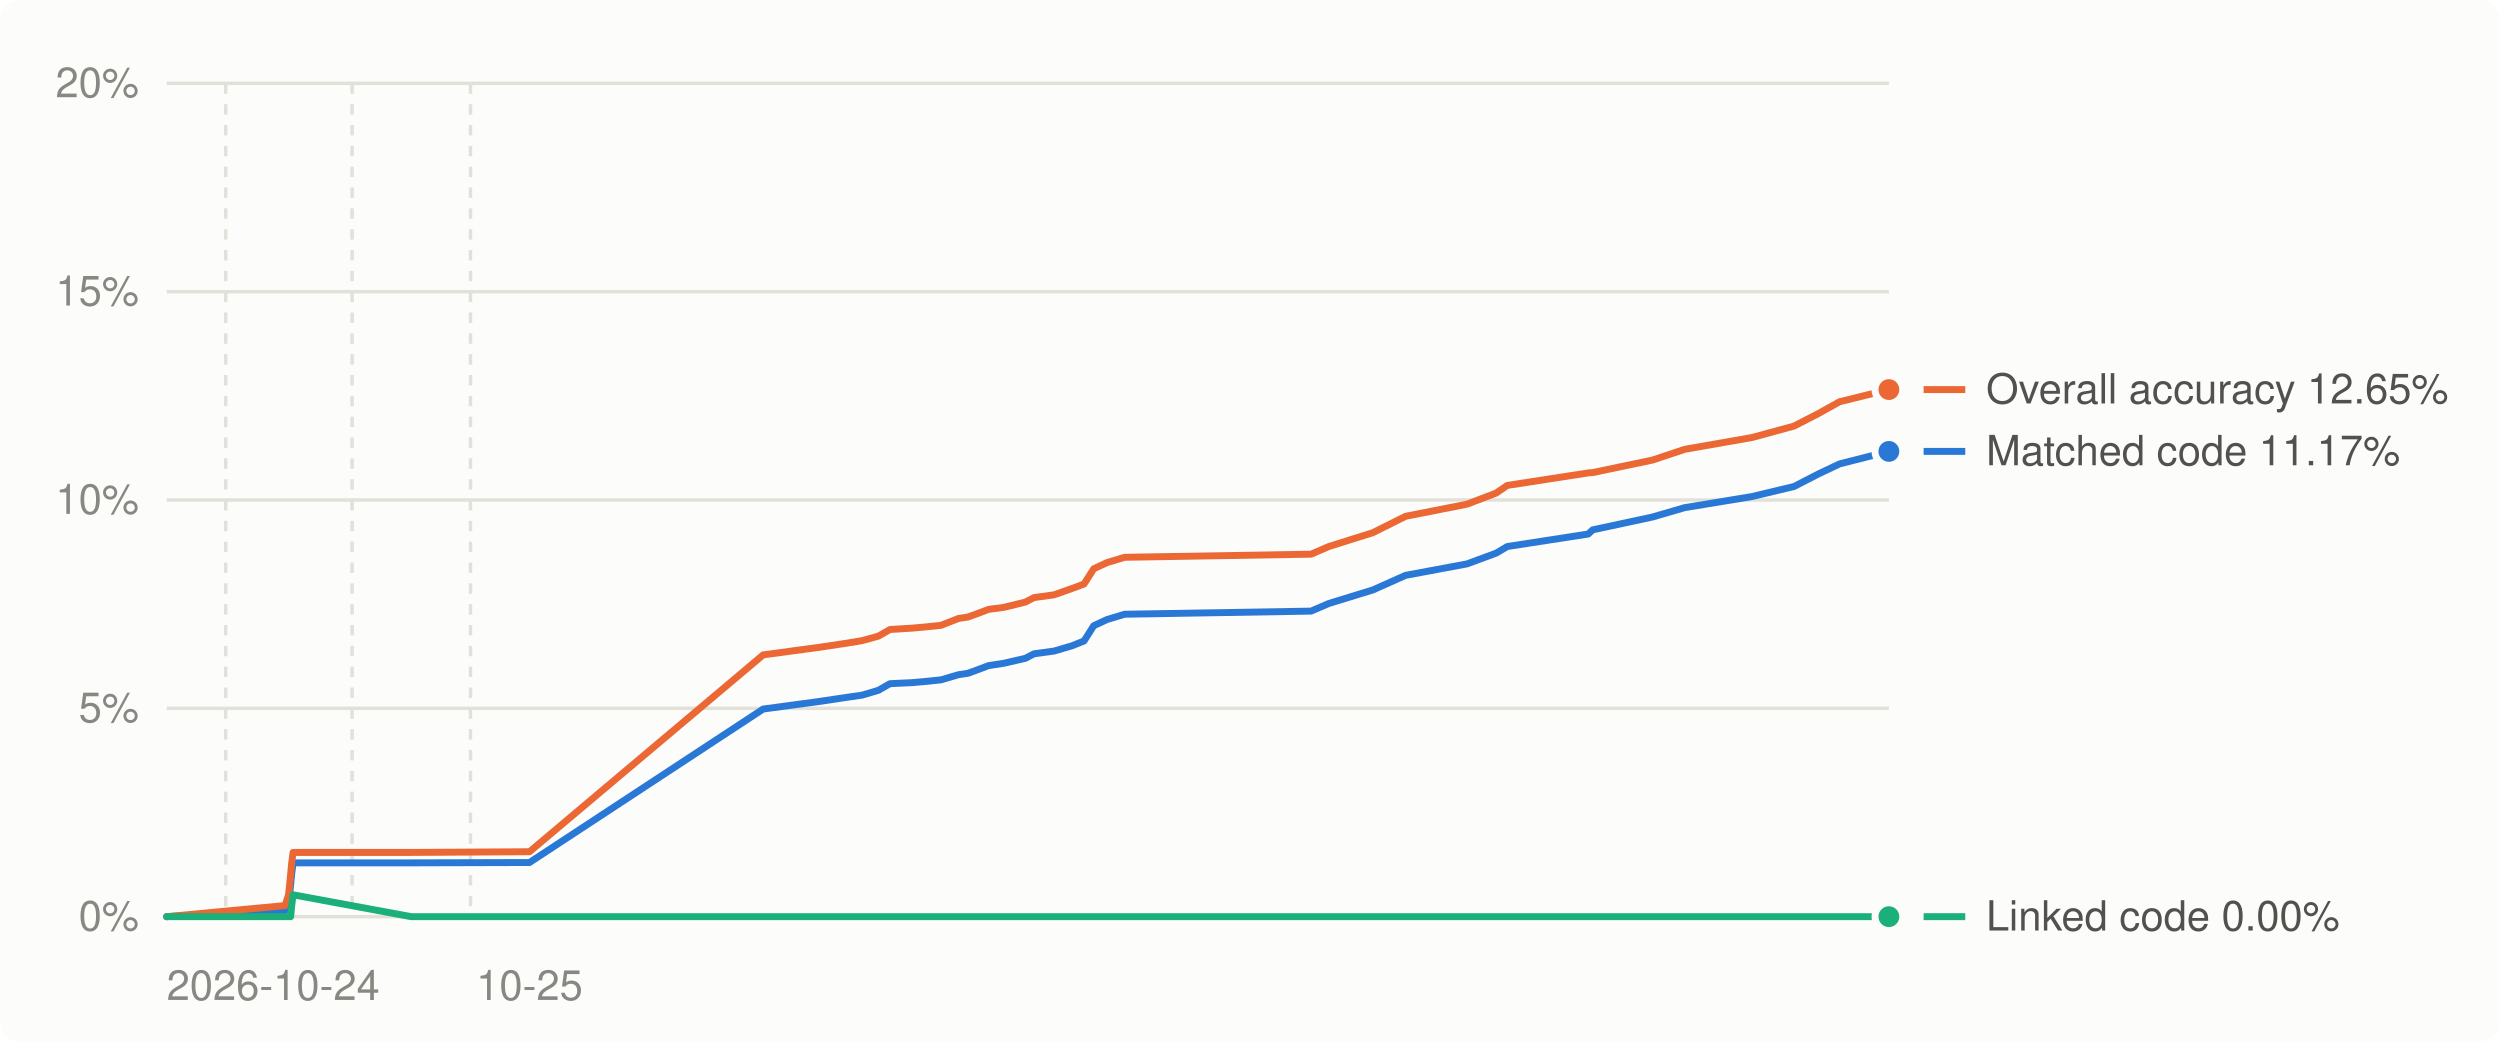
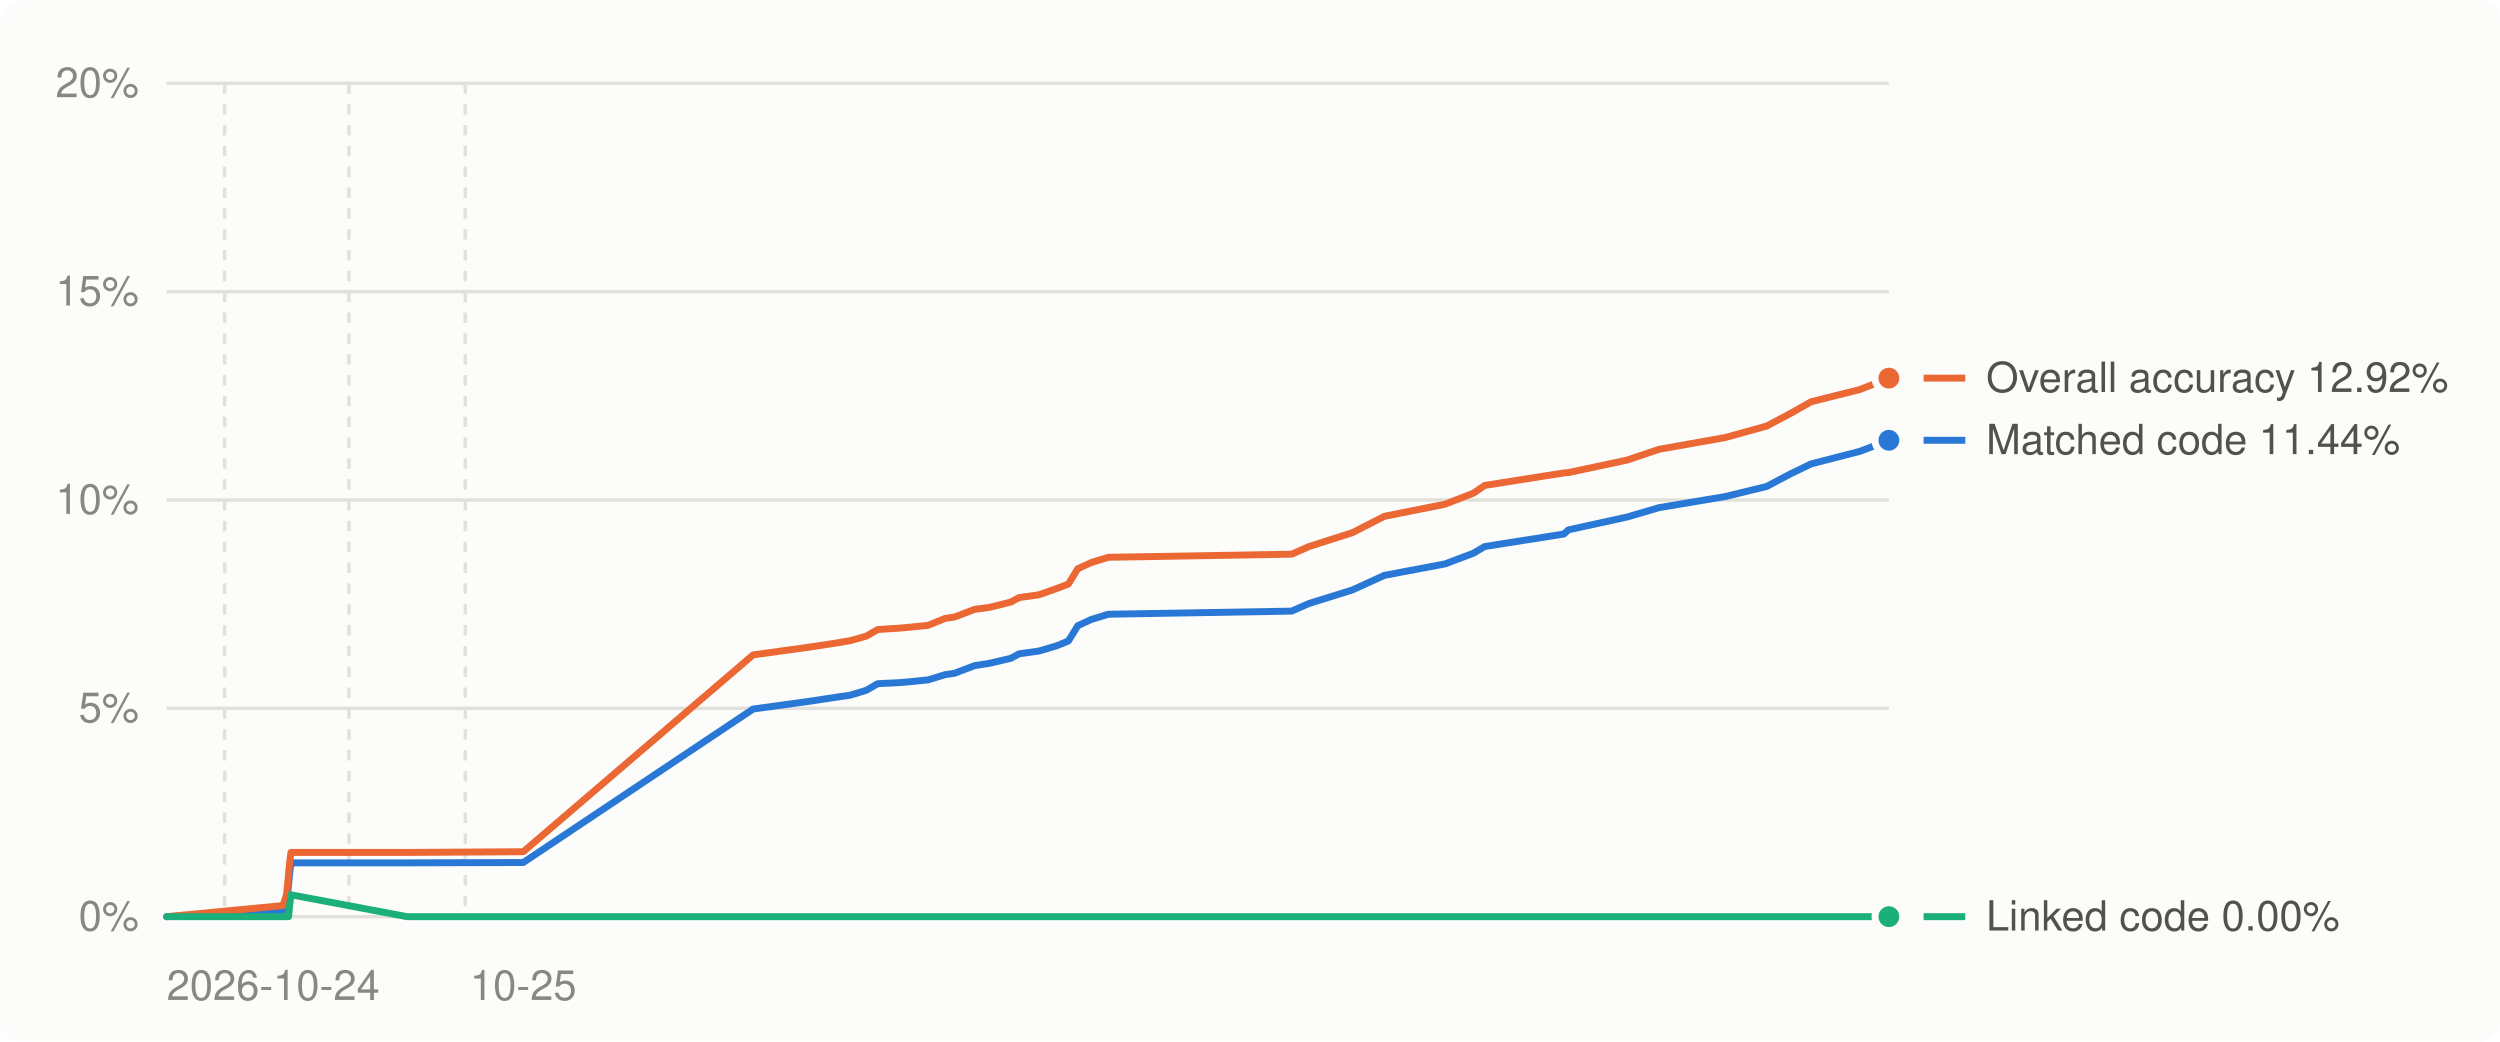
<svg xmlns="http://www.w3.org/2000/svg" viewBox="0 0 720 300" width="720" height="300" role="img" aria-label="Decompilation progress over time (USA)">
  <style>
.bg{fill:#fcfcfb}.grid{stroke:#e1e0d9}.muted{fill:#898781}.lbl{fill:#52514e}.ln0{stroke:#2a78d6}.dot0{fill:#2a78d6;stroke:#fcfcfb}.ln1{stroke:#eb6834}.dot1{fill:#eb6834;stroke:#fcfcfb}.ln2{stroke:#1baf7a}.dot2{fill:#1baf7a;stroke:#fcfcfb}
@media (prefers-color-scheme: dark){.bg{fill:#1a1a19}.grid{stroke:#2c2c2a}.muted{fill:#898781}.lbl{fill:#c3c2b7}.ln0{stroke:#3987e5}.dot0{fill:#3987e5;stroke:#1a1a19}.ln1{stroke:#d95926}.dot1{fill:#d95926;stroke:#1a1a19}.ln2{stroke:#199e70}.dot2{fill:#199e70;stroke:#1a1a19}}
text{font:12px -apple-system,BlinkMacSystemFont,'Segoe UI',Helvetica,Arial,sans-serif}
</style>
  <rect class="bg" width="720" height="300" rx="6" />
  <line x1="48" x2="544" y1="264.0" y2="264.0" class="grid" stroke-width="1" />
  <text x="40" y="268.0" class="muted" text-anchor="end">0%</text>
  <line x1="48" x2="544" y1="204.0" y2="204.0" class="grid" stroke-width="1" />
  <text x="40" y="208.0" class="muted" text-anchor="end">5%</text>
  <line x1="48" x2="544" y1="144.0" y2="144.0" class="grid" stroke-width="1" />
  <text x="40" y="148.0" class="muted" text-anchor="end">10%</text>
  <line x1="48" x2="544" y1="84.0" y2="84.0" class="grid" stroke-width="1" />
  <text x="40" y="88.0" class="muted" text-anchor="end">15%</text>
  <line x1="48" x2="544" y1="24.0" y2="24.0" class="grid" stroke-width="1" />
  <text x="40" y="28.0" class="muted" text-anchor="end">20%</text>
-   <line x1="65.0" x2="65.0" y1="24" y2="264" class="grid" stroke-width="1" stroke-dasharray="3 3" />
-   <line x1="101.4" x2="101.4" y1="24" y2="264" class="grid" stroke-width="1" stroke-dasharray="3 3" />
-   <line x1="135.5" x2="135.5" y1="24" y2="264" class="grid" stroke-width="1" stroke-dasharray="3 3" />
+   <line x1="64.7" x2="64.7" y1="24" y2="264" class="grid" stroke-width="1" stroke-dasharray="3 3" />
+   <line x1="100.5" x2="100.5" y1="24" y2="264" class="grid" stroke-width="1" stroke-dasharray="3 3" />
+   <line x1="134.0" x2="134.0" y1="24" y2="264" class="grid" stroke-width="1" stroke-dasharray="3 3" />
  <text class="muted" x="48.0" y="288" text-anchor="start">2026-10-24</text>
-   <text class="muted" x="152.5" y="288" text-anchor="middle">10-25</text>
-   <polyline points="48.0,264.0 82.1,262.3 83.1,259.6 83.4,257.7 83.7,254.8 84.0,251.7 84.4,248.5 118.4,248.5 152.5,248.4 219.8,204.2 235.4,202.1 244.1,200.8 248.3,200.2 253.0,198.8 256.3,196.9 262.7,196.6 266.1,196.3 271.0,195.8 276.1,194.3 278.8,193.9 281.8,192.8 284.7,191.7 289.2,191.0 295.3,189.6 297.8,188.3 303.6,187.5 308.7,186.0 312.2,184.6 315.0,180.2 318.9,178.4 323.9,176.9 377.6,176.0 382.7,173.8 395.4,169.9 404.8,165.7 422.5,162.4 430.9,159.3 434.1,157.4 457.4,153.8 458.7,152.6 475.9,148.9 485.2,146.2 504.6,143.0 516.7,140.1 523.7,136.5 529.8,133.6 544.0,130.0" fill="none" class="ln0" stroke-width="2" stroke-linejoin="round" stroke-linecap="round" />
-   <polyline points="48.0,264.0 82.1,260.8 83.1,257.7 83.4,254.9 83.7,251.8 84.0,248.6 84.4,245.5 118.4,245.5 152.5,245.3 219.8,188.6 235.4,186.5 244.1,185.2 248.3,184.5 253.0,183.2 256.3,181.3 262.7,180.9 266.1,180.6 271.0,180.1 276.1,178.1 278.8,177.7 281.8,176.6 284.7,175.5 289.2,174.9 295.3,173.4 297.8,172.1 303.6,171.3 308.7,169.5 312.2,168.2 315.0,163.8 318.9,162.0 323.9,160.5 377.6,159.6 382.7,157.4 395.4,153.4 404.8,148.7 422.5,145.2 430.9,142.0 434.1,139.8 457.4,136.2 458.7,136.1 475.9,132.5 485.2,129.4 504.6,126.0 516.7,122.7 523.7,119.1 529.8,115.7 544.0,112.2" fill="none" class="ln1" stroke-width="2" stroke-linejoin="round" stroke-linecap="round" />
-   <polyline points="48.0,264.0 82.1,264.0 83.1,264.0 83.4,264.0 83.7,264.0 84.0,260.9 84.4,257.7 118.4,264.0 152.5,264.0 219.8,264.0 235.4,264.0 244.1,264.0 248.3,264.0 253.0,264.0 256.3,264.0 262.7,264.0 266.1,264.0 271.0,264.0 276.1,264.0 278.8,264.0 281.8,264.0 284.7,264.0 289.2,264.0 295.3,264.0 297.8,264.0 303.6,264.0 308.7,264.0 312.2,264.0 315.0,264.0 318.9,264.0 323.9,264.0 377.6,264.0 382.7,264.0 395.4,264.0 404.8,264.0 422.5,264.0 430.9,264.0 434.1,264.0 457.4,264.0 458.7,264.0 475.9,264.0 485.2,264.0 504.6,264.0 516.7,264.0 523.7,264.0 529.8,264.0 544.0,264.0" fill="none" class="ln2" stroke-width="2" stroke-linejoin="round" stroke-linecap="round" />
-   <circle cx="544.0" cy="130.0" r="4" class="dot0" stroke-width="2" />
-   <circle cx="544.0" cy="112.2" r="4" class="dot1" stroke-width="2" />
+   <text class="muted" x="150.7" y="288" text-anchor="middle">10-25</text>
+   <polyline points="48.0,264.0 81.5,262.3 82.5,259.6 82.8,257.7 83.1,254.8 83.4,251.7 83.8,248.5 117.2,248.5 150.7,248.4 216.9,204.2 232.2,202.1 240.8,200.8 244.9,200.2 249.5,198.8 252.8,196.9 259.1,196.6 262.4,196.3 267.3,195.8 272.2,194.3 274.9,193.9 277.8,192.8 280.7,191.7 285.1,191.0 291.1,189.6 293.5,188.3 299.2,187.5 304.3,186.0 307.7,184.6 310.4,180.2 314.3,178.4 319.2,176.9 372.0,176.0 377.0,173.8 389.5,169.9 398.7,165.7 416.2,162.4 424.4,159.3 427.6,157.4 450.4,153.8 451.7,152.6 468.6,148.9 477.8,146.2 496.9,143.0 508.8,140.1 515.6,136.5 521.6,133.6 535.6,130.0 544.0,126.8" fill="none" class="ln0" stroke-width="2" stroke-linejoin="round" stroke-linecap="round" />
+   <polyline points="48.0,264.0 81.5,260.8 82.5,257.7 82.8,254.9 83.1,251.8 83.4,248.6 83.8,245.5 117.2,245.5 150.7,245.3 216.9,188.6 232.2,186.5 240.8,185.2 244.9,184.5 249.5,183.2 252.8,181.3 259.1,180.9 262.4,180.6 267.3,180.1 272.2,178.1 274.9,177.7 277.8,176.6 280.7,175.5 285.1,174.9 291.1,173.4 293.5,172.1 299.2,171.3 304.3,169.5 307.7,168.2 310.4,163.8 314.3,162.0 319.2,160.5 372.0,159.6 377.0,157.4 389.5,153.4 398.7,148.7 416.2,145.2 424.4,142.0 427.6,139.8 450.4,136.2 451.7,136.1 468.6,132.5 477.8,129.4 496.9,126.0 508.8,122.7 515.6,119.1 521.6,115.7 535.6,112.2 544.0,108.9" fill="none" class="ln1" stroke-width="2" stroke-linejoin="round" stroke-linecap="round" />
+   <polyline points="48.0,264.0 81.5,264.0 82.5,264.0 82.8,264.0 83.1,264.0 83.4,260.9 83.8,257.7 117.2,264.0 150.7,264.0 216.9,264.0 232.2,264.0 240.8,264.0 244.9,264.0 249.5,264.0 252.8,264.0 259.1,264.0 262.4,264.0 267.3,264.0 272.2,264.0 274.9,264.0 277.8,264.0 280.7,264.0 285.1,264.0 291.1,264.0 293.5,264.0 299.2,264.0 304.3,264.0 307.7,264.0 310.4,264.0 314.3,264.0 319.2,264.0 372.0,264.0 377.0,264.0 389.5,264.0 398.7,264.0 416.2,264.0 424.4,264.0 427.6,264.0 450.4,264.0 451.7,264.0 468.6,264.0 477.8,264.0 496.9,264.0 508.8,264.0 515.6,264.0 521.6,264.0 535.6,264.0 544.0,264.0" fill="none" class="ln2" stroke-width="2" stroke-linejoin="round" stroke-linecap="round" />
+   <circle cx="544.0" cy="126.8" r="4" class="dot0" stroke-width="2" />
+   <circle cx="544.0" cy="108.9" r="4" class="dot1" stroke-width="2" />
  <circle cx="544.0" cy="264.0" r="4" class="dot2" stroke-width="2" />
  <line x1="554" x2="566" y1="264.0" y2="264.0" class="ln2" stroke-width="2" />
  <text class="lbl" x="572" y="268.0">Linked code 0.00%</text>
-   <line x1="554" x2="566" y1="130.0" y2="130.0" class="ln0" stroke-width="2" />
-   <text class="lbl" x="572" y="134.0">Matched code 11.17%</text>
-   <line x1="554" x2="566" y1="112.2" y2="112.2" class="ln1" stroke-width="2" />
-   <text class="lbl" x="572" y="116.2">Overall accuracy 12.65%</text>
+   <line x1="554" x2="566" y1="126.8" y2="126.8" class="ln0" stroke-width="2" />
+   <text class="lbl" x="572" y="130.8">Matched code 11.44%</text>
+   <line x1="554" x2="566" y1="108.9" y2="108.9" class="ln1" stroke-width="2" />
+   <text class="lbl" x="572" y="112.9">Overall accuracy 12.92%</text>
</svg>
